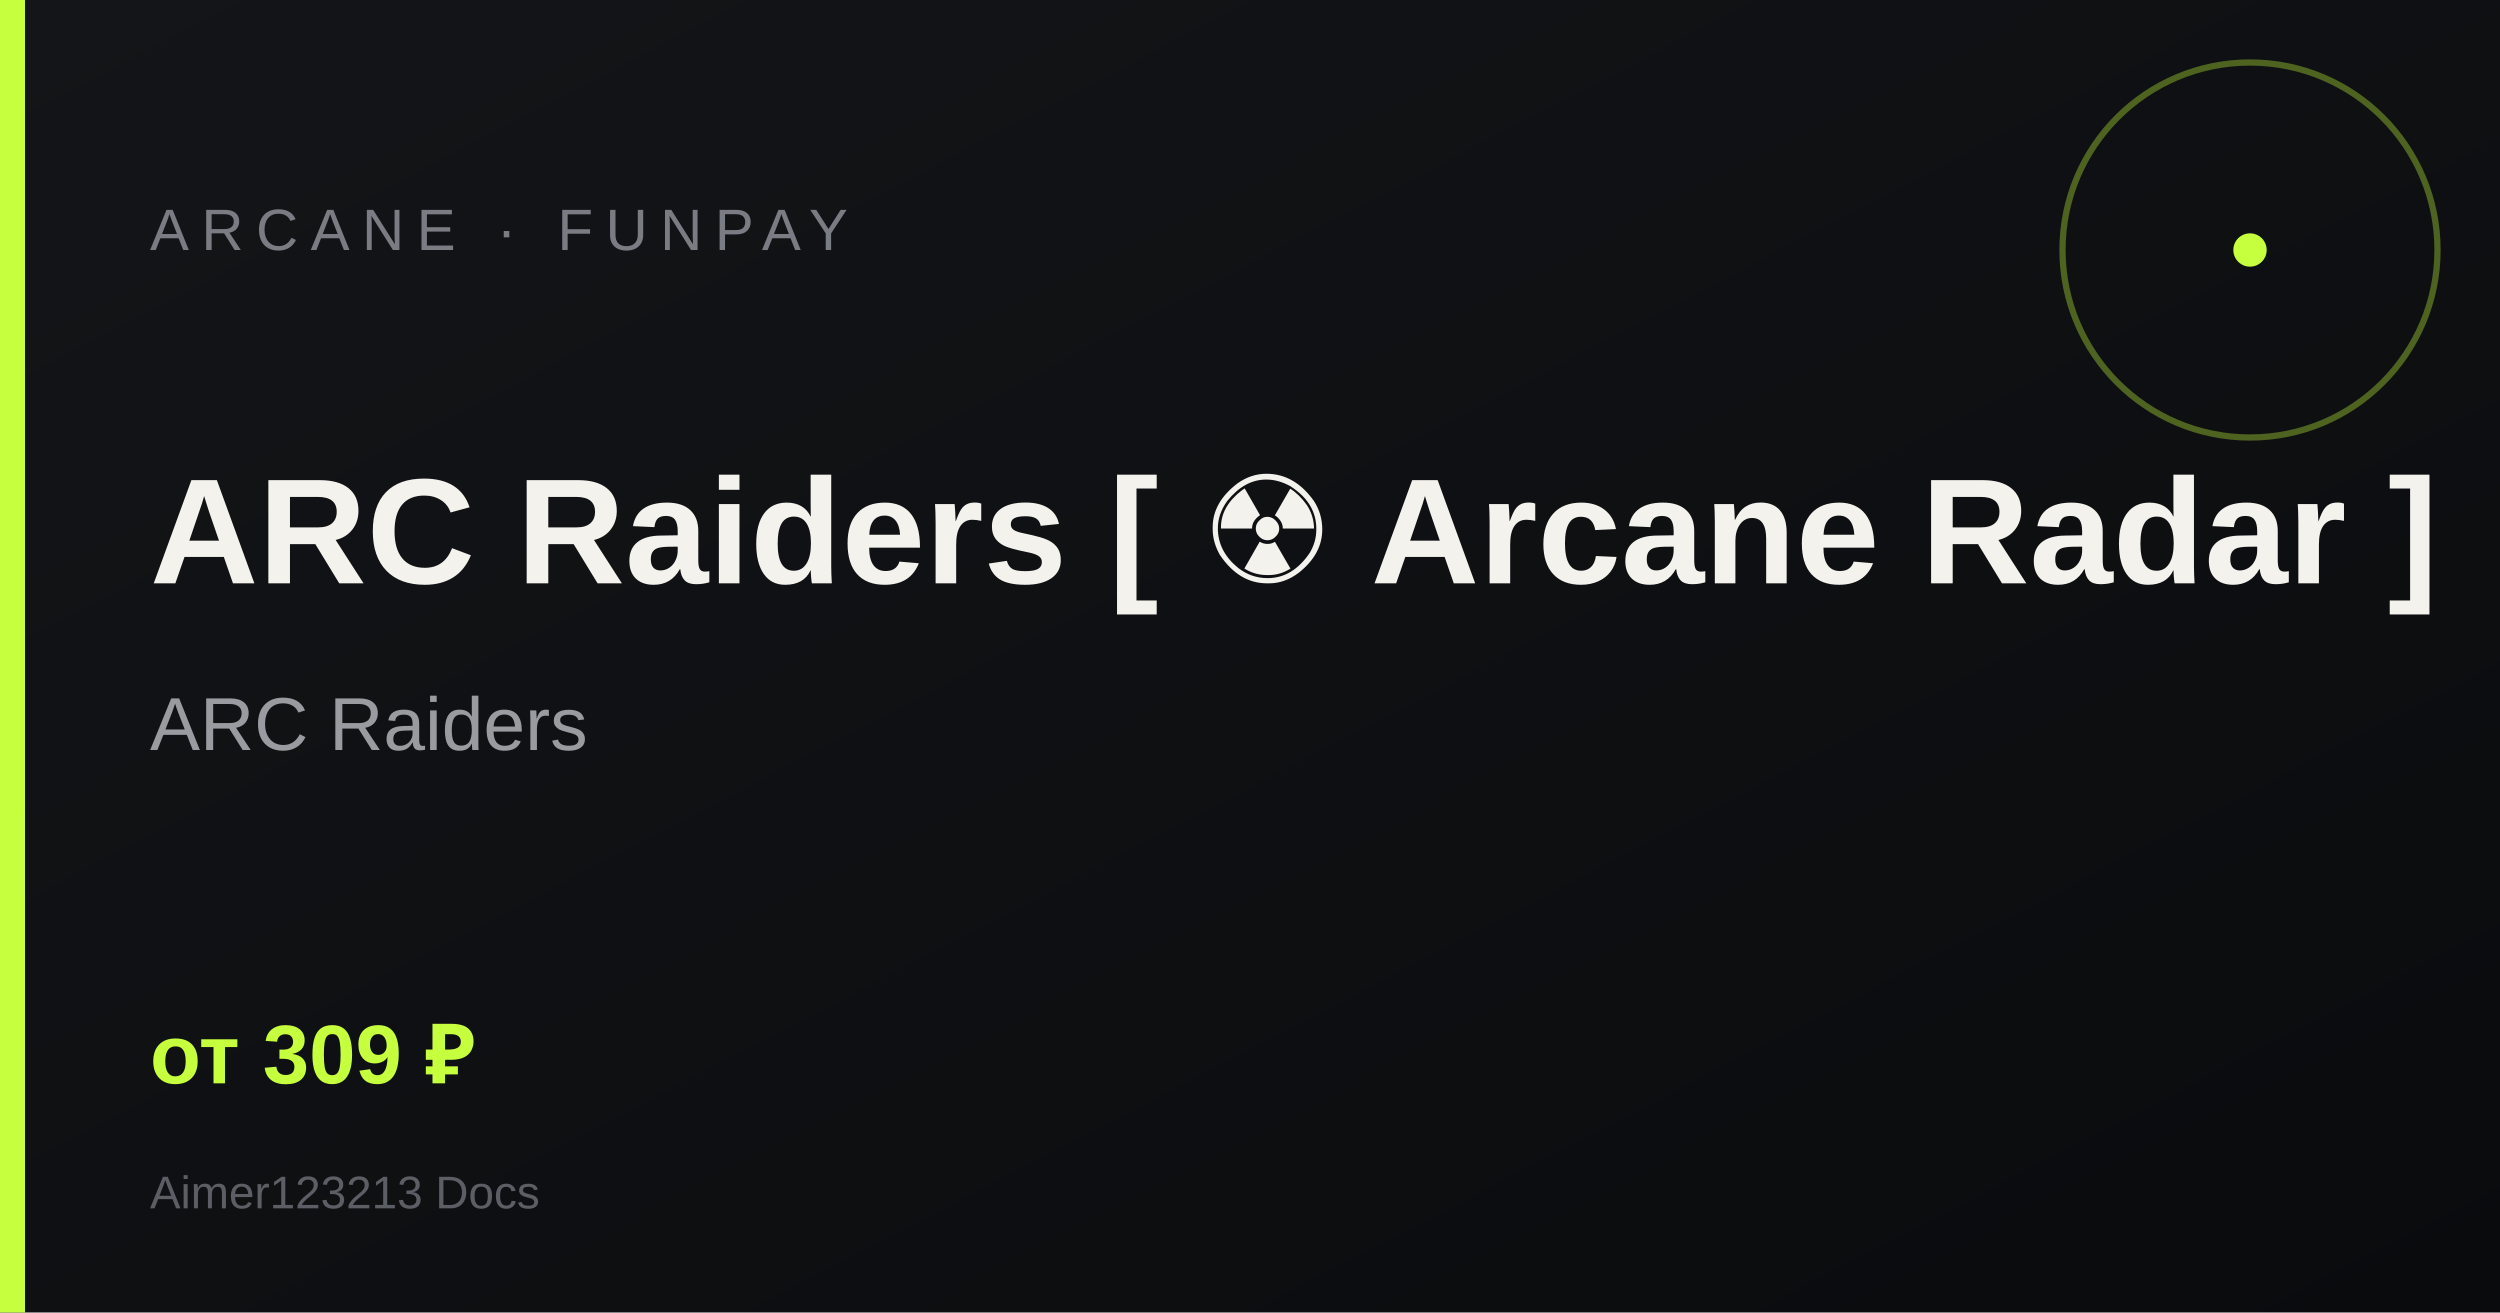
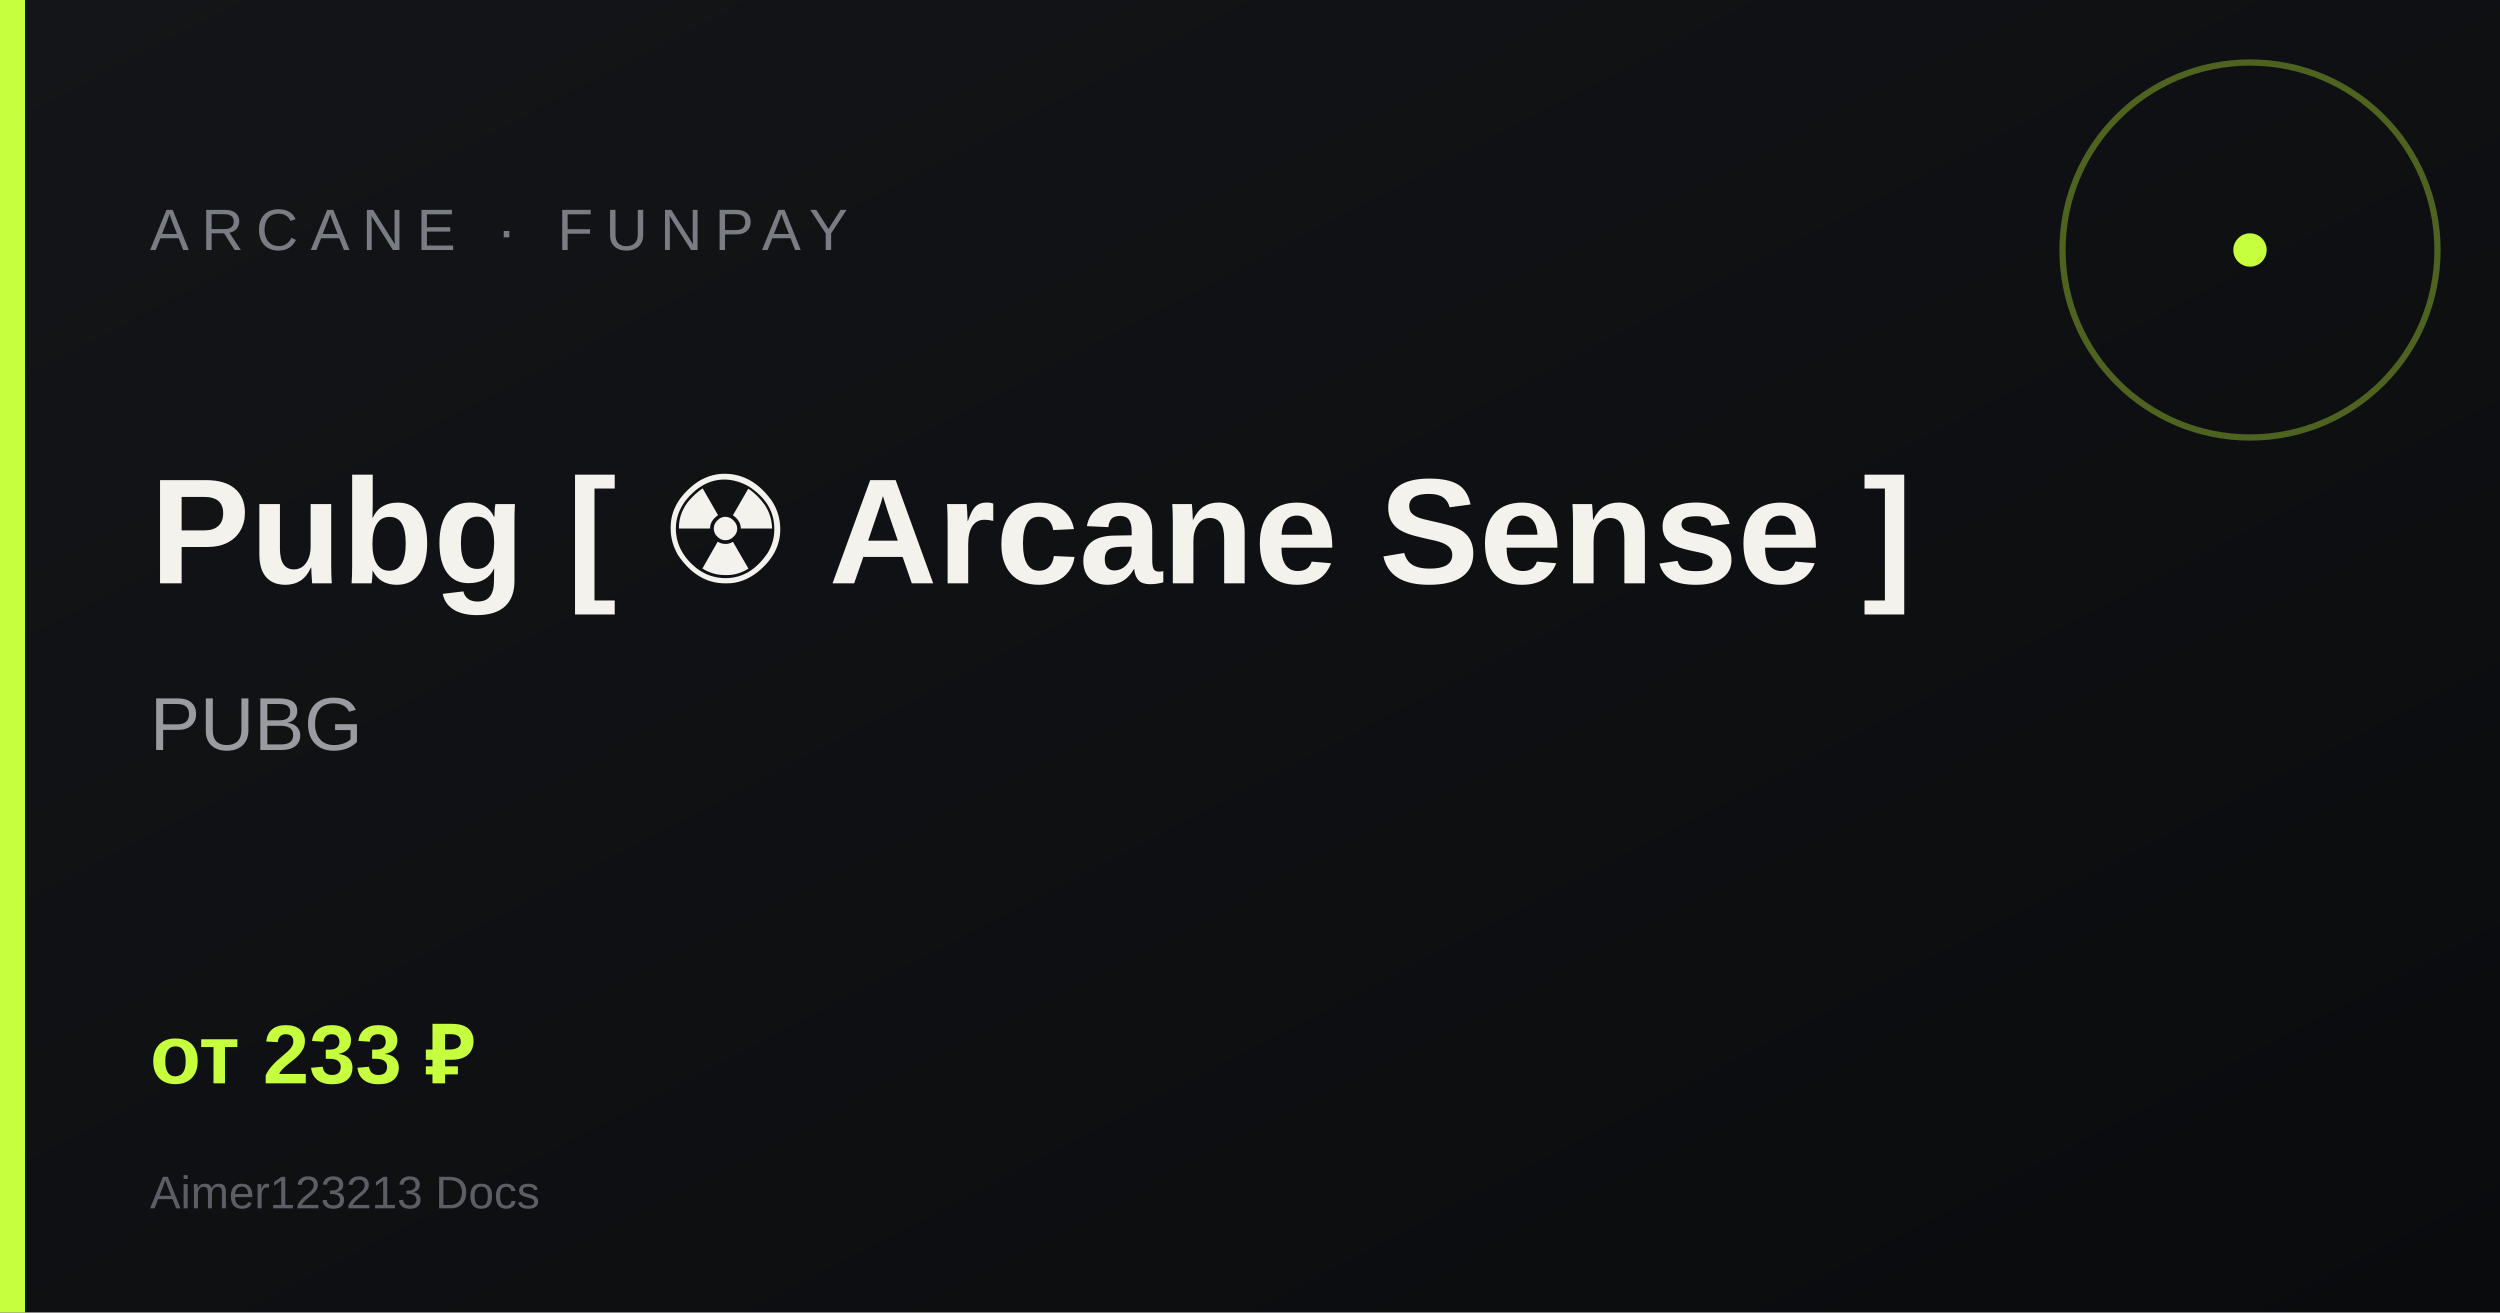
<svg xmlns="http://www.w3.org/2000/svg" width="1200" height="630" viewBox="0 0 1200 630">
  <defs>
    <linearGradient id="g" x1="0" y1="0" x2="1" y2="1">
      <stop offset="0%" stop-color="#141518" />
      <stop offset="100%" stop-color="#0a0b0d" />
    </linearGradient>
  </defs>
  <rect width="1200" height="630" fill="url(#g)" />
  <rect x="0" y="0" width="12" height="630" fill="#c6ff3d" />
  <circle cx="1080" cy="120" r="90" fill="none" stroke="#c6ff3d" stroke-width="3" opacity=".35" />
  <circle cx="1080" cy="120" r="8" fill="#c6ff3d" />
  <text x="72" y="120" fill="#7a7c83" font-family="Arial, sans-serif" font-size="28" letter-spacing="6">ARCANE · FUNPAY</text>
-   <text x="72" y="280" fill="#f3f2ed" font-family="Arial, sans-serif" font-size="72" font-weight="700">ARC Raiders [ ☢ Arcane Radar ]</text>
-   <text x="72" y="360" fill="#9a9ba1" font-family="Arial, sans-serif" font-size="36">ARC Raiders</text>
-   <text x="72" y="520" fill="#c6ff3d" font-family="Arial, sans-serif" font-size="40" font-weight="700">от 309 ₽</text>
+   <text x="72" y="280" fill="#f3f2ed" font-family="Arial, sans-serif" font-size="72" font-weight="700">Pubg [ ☢ Arcane Sense ]</text>
+   <text x="72" y="360" fill="#9a9ba1" font-family="Arial, sans-serif" font-size="36">PUBG</text>
+   <text x="72" y="520" fill="#c6ff3d" font-family="Arial, sans-serif" font-size="40" font-weight="700">от 233 ₽</text>
  <text x="72" y="580" fill="#5c5e65" font-family="Arial, sans-serif" font-size="22">Aimer123213 Docs</text>
</svg>
